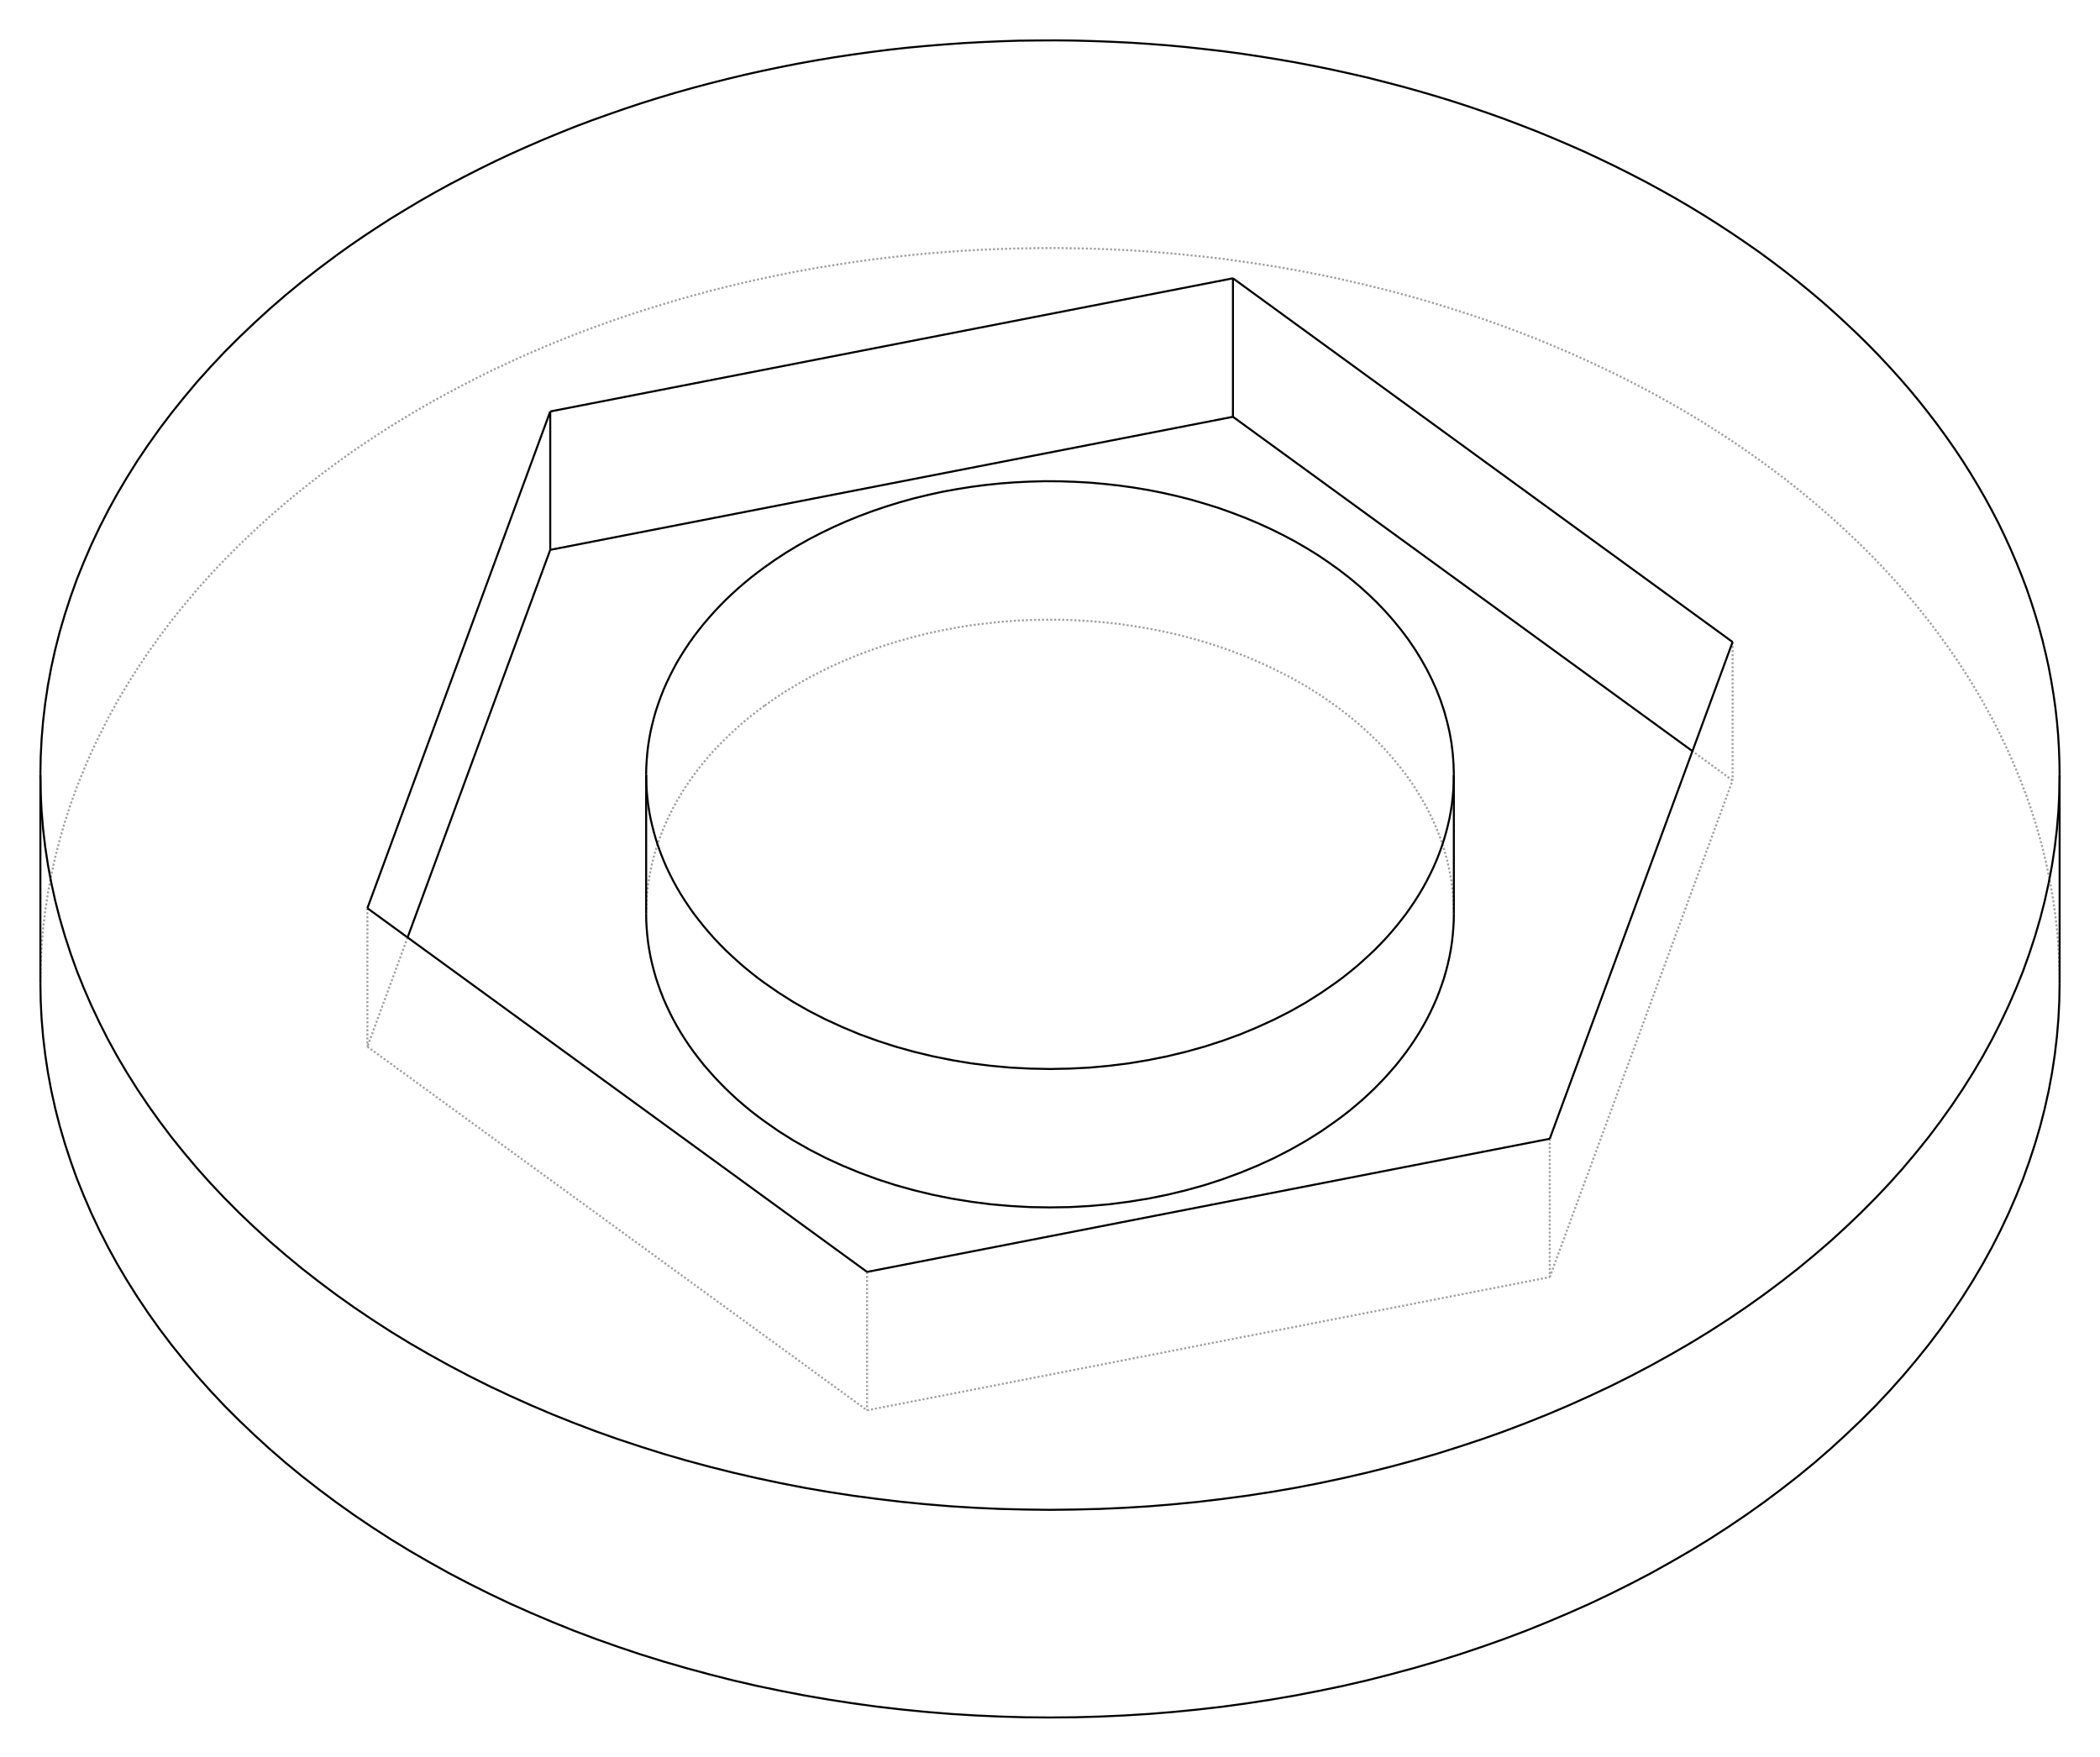
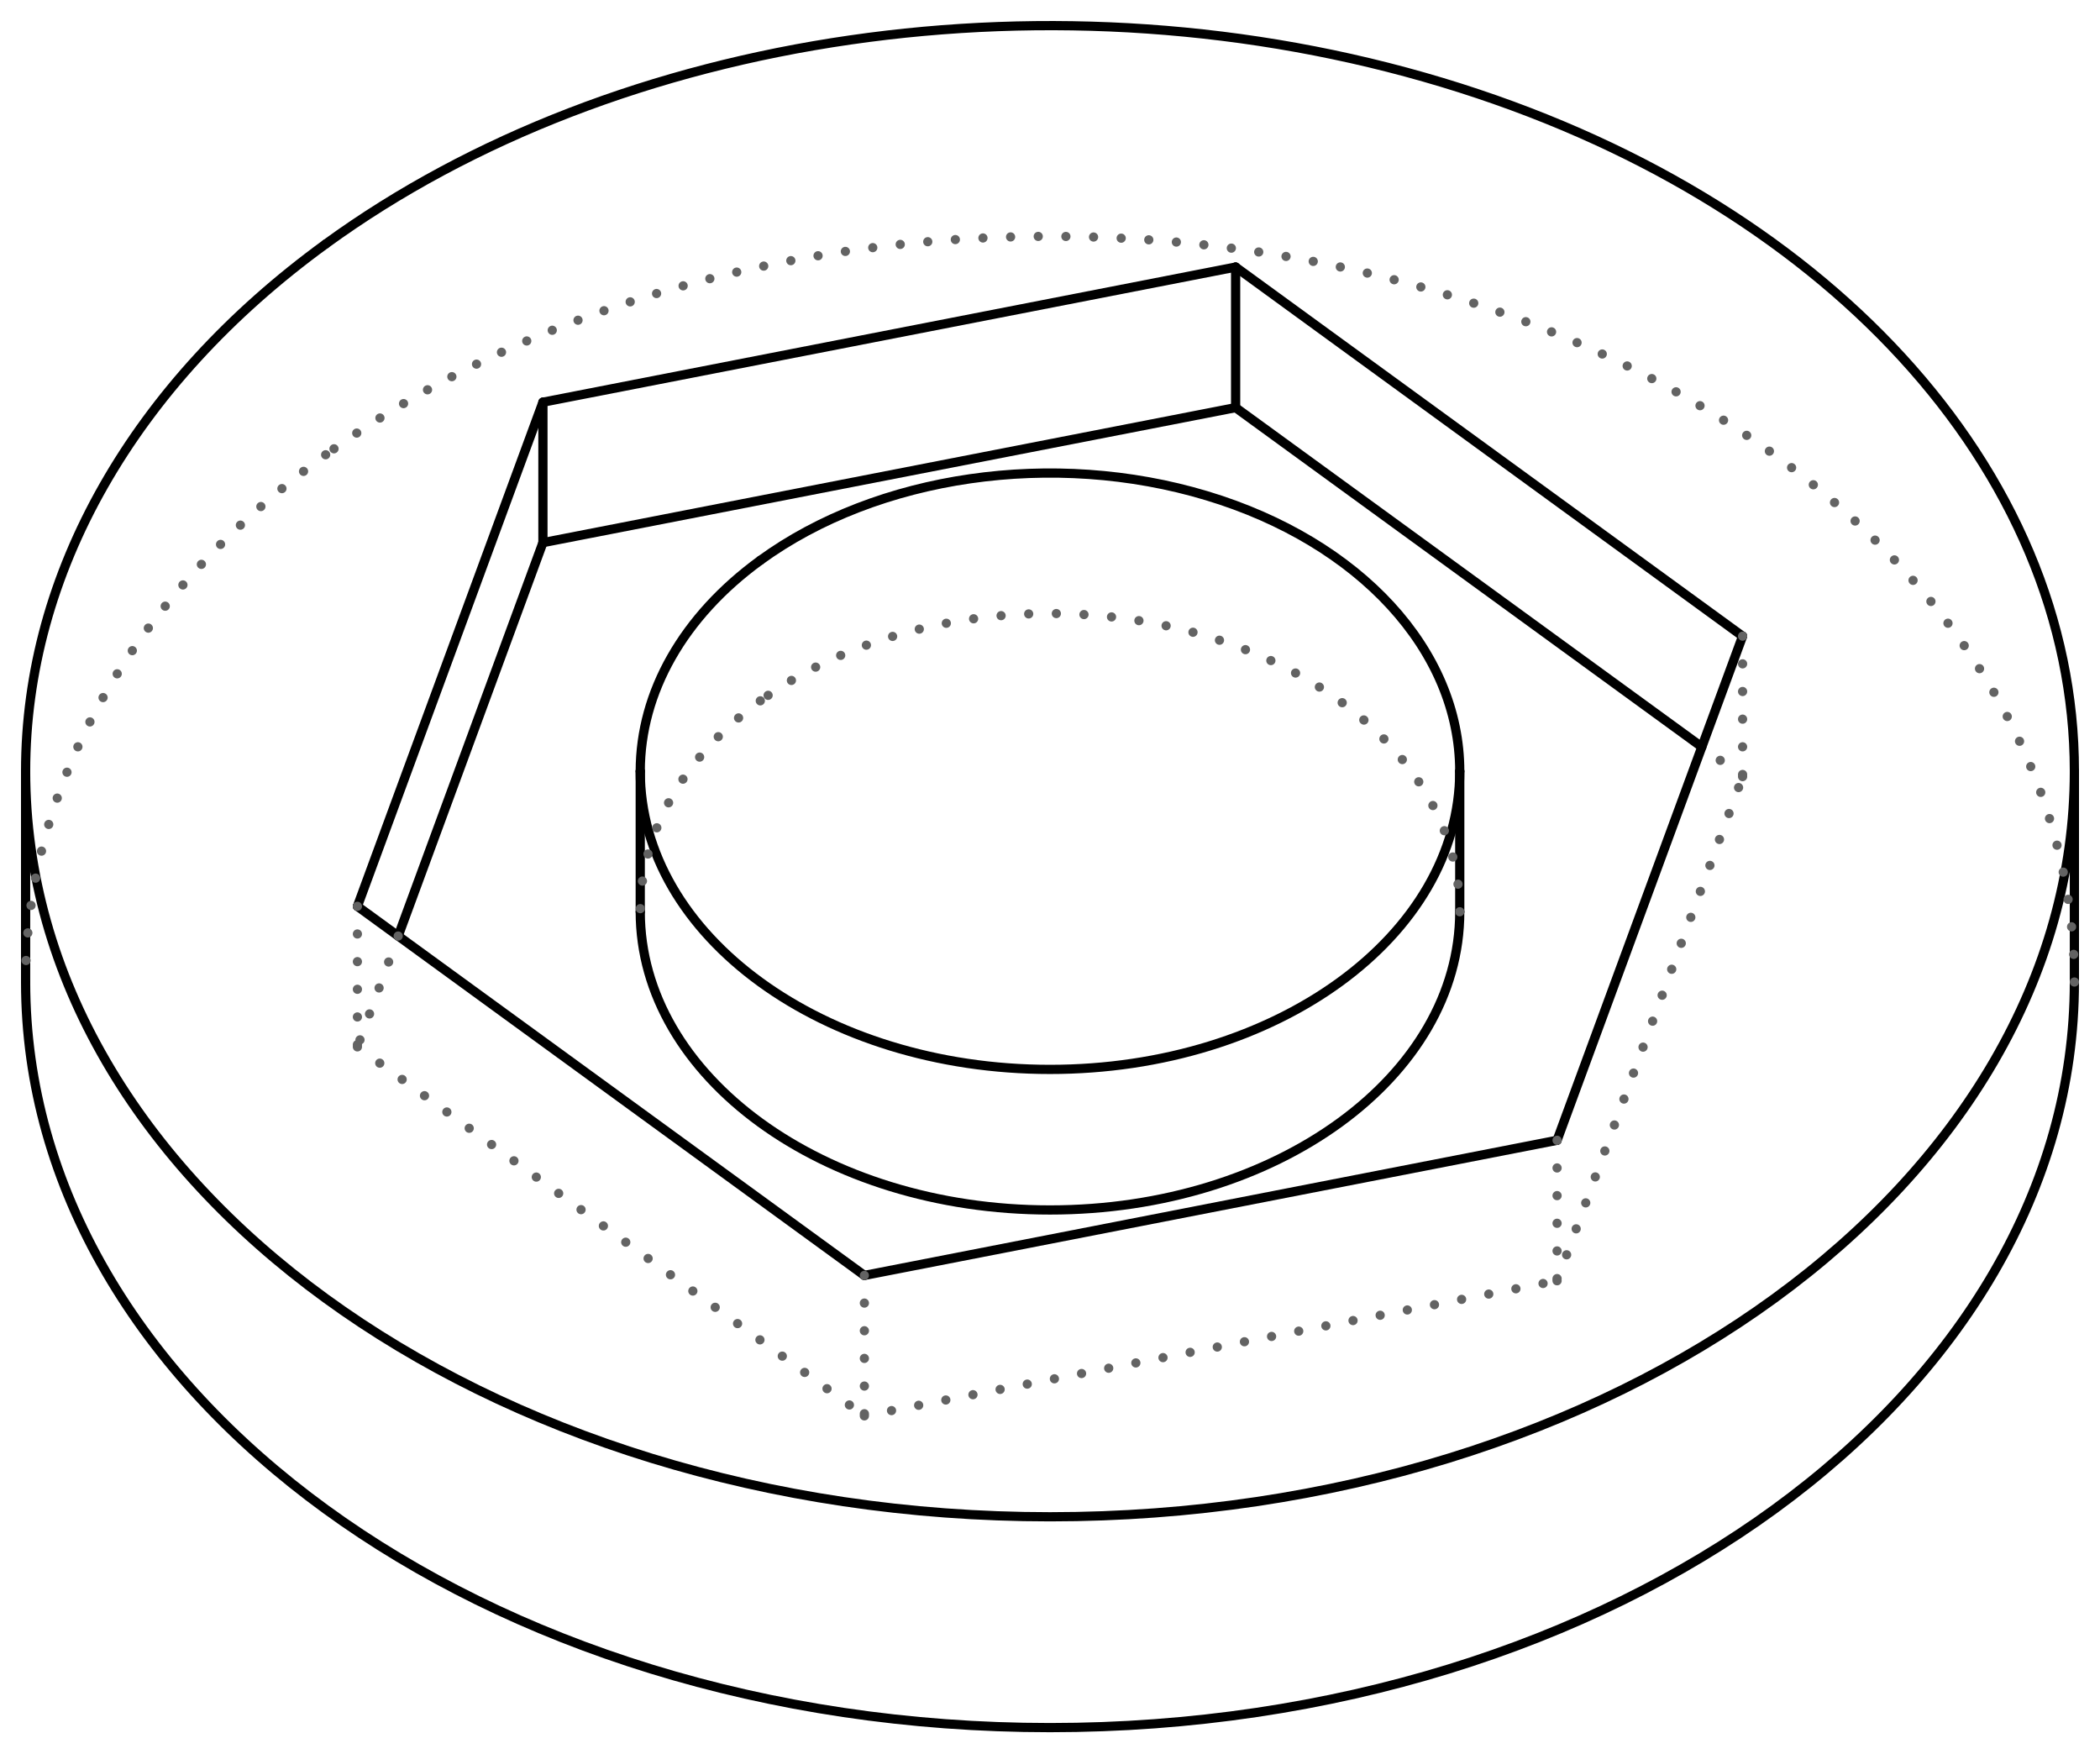
- <svg xmlns="http://www.w3.org/2000/svg" width="1040" height="870">
-   <g transform="scale(50, -50)   translate(10.4,-8.773945)" stroke-width="0.02" fill="none">
-     <g stroke="rgb(160,160,160)" fill="none" stroke-dasharray="0.02,0.02">
-       <path d="M-7.071,4.185 L-7.242,4.057 L-7.41,3.926 L-7.572,3.792 L-7.73,3.656 L-7.883,3.516 L-8.032,3.374 L-8.176,3.229 L-8.315,3.082 L-8.449,2.932 L-8.577,2.78 L-8.701,2.626 L-8.819,2.469 L-8.932,2.311 L-9.04,2.15 L-9.142,1.988 L-9.239,1.824 L-9.33,1.658 L-9.415,1.49 L-9.495,1.321 L-9.569,1.151 L-9.638,0.98 L-9.7,0.807 L-9.757,0.633 L-9.808,0.458 L-9.853,0.283 L-9.892,0.106 L-9.925,-0.071 L-9.952,-0.248 L-9.973,-0.426 L-9.988,-0.604 L-9.997,-0.783 L-10.0,-0.962 " />
-       <path d="M10.0,-0.962 L9.998,-0.828 L9.993,-0.694 L9.985,-0.56 L9.973,-0.426 L9.958,-0.293 L9.939,-0.159 L9.917,-0.026 L9.892,0.106 L9.863,0.239 L9.831,0.371 L9.796,0.502 L9.757,0.633 L9.715,0.764 L9.67,0.893 L9.621,1.023 L9.569,1.151 L9.514,1.279 L9.456,1.406 L9.395,1.532 L9.33,1.658 L9.262,1.782 L9.191,1.906 L9.117,2.029 L9.04,2.15 L8.96,2.271 L8.876,2.39 L8.79,2.509 L8.701,2.626 L8.609,2.742 L8.514,2.856 L8.416,2.97 L8.315,3.082 L8.211,3.193 L8.105,3.302 L7.995,3.41 L7.883,3.516 L7.769,3.621 L7.652,3.724 L7.532,3.826 L7.41,3.926 L7.285,4.025 L7.157,4.121 L7.028,4.216 L6.895,4.31 L6.761,4.401 L6.624,4.491 L6.485,4.579 L6.344,4.665 L6.201,4.749 L6.055,4.831 L5.908,4.911 L5.758,4.989 L5.607,5.065 L5.453,5.139 L5.298,5.211 L5.141,5.281 L4.982,5.349 L4.822,5.415 L4.66,5.478 L4.496,5.54 L4.331,5.599 L4.164,5.656 L3.996,5.71 L3.827,5.763 L3.656,5.813 L3.484,5.861 L3.311,5.906 L3.137,5.949 L2.962,5.99 L2.785,6.029 L2.608,6.065 L2.43,6.099 L2.251,6.13 L2.071,6.159 L1.891,6.185 L1.71,6.21 L1.528,6.231 L1.346,6.25 L1.163,6.267 L0.98,6.282 L0.797,6.294 L0.613,6.303 L0.429,6.31 L0.245,6.314 L0.061,6.317 L-0.123,6.316 L-0.307,6.313 L-0.491,6.308 L-0.674,6.3 L-0.858,6.29 L-1.041,6.277 L-1.224,6.262 L-1.407,6.244 L-1.589,6.224 L-1.77,6.202 L-1.951,6.177 L-2.131,6.149 L-2.311,6.12 L-2.489,6.088 L-2.667,6.053 L-2.844,6.016 L-3.02,5.977 L-3.195,5.935 L-3.369,5.891 L-3.542,5.845 L-3.713,5.796 L-3.883,5.745 L-4.052,5.692 L-4.22,5.637 L-4.386,5.579 L-4.551,5.519 L-4.714,5.457 L-4.876,5.393 L-5.035,5.327 L-5.194,5.258 L-5.35,5.187 L-5.505,5.115 L-5.657,5.04 L-5.808,4.963 L-5.957,4.884 L-6.104,4.804 L-6.249,4.721 L-6.391,4.636 L-6.532,4.55 L-6.67,4.461 L-6.806,4.371 L-6.94,4.279 L-7.071,4.185 " />
-       <path d="M-6.761,-0.223 L-6.761,-1.595 " />
-       <path d="M-6.363,-0.513 L-6.761,-1.595 " />
-       <path d="M-1.812,-3.826 L-1.812,-5.197 " />
-       <path d="M-6.761,-1.595 L-1.812,-5.197 " />
-       <path d="M4.95,-2.507 L4.95,-3.878 " />
-       <path d="M-1.812,-5.197 L4.95,-3.878 " />
-       <path d="M6.761,2.414 L6.761,1.043 " />
-       <path d="M4.95,-3.878 L6.761,1.043 " />
-       <path d="M6.761,1.043 L6.363,1.333 " />
-       <path d="M-2.828,1.783 L-2.897,1.732 L-2.964,1.679 L-3.029,1.626 L-3.092,1.571 L-3.153,1.515 L-3.213,1.458 L-3.27,1.4 L-3.326,1.342 L-3.379,1.282 L-3.431,1.221 L-3.48,1.159 L-3.528,1.097 L-3.573,1.033 L-3.616,0.969 L-3.657,0.904 L-3.696,0.838 L-3.732,0.772 L-3.766,0.705 L-3.798,0.637 L-3.828,0.569 L-3.855,0.501 L-3.88,0.432 L-3.903,0.362 L-3.923,0.292 L-3.941,0.222 L-3.957,0.151 L-3.97,0.081 L-3.981,0.009 L-3.989,-0.062 L-3.995,-0.133 L-3.999,-0.204 L-4,-0.276 " />
-       <path d="M4,-0.276 L3.997,-0.169 L3.989,-0.062 L3.976,0.045 L3.957,0.151 L3.932,0.257 L3.903,0.362 L3.868,0.466 L3.828,0.569 L3.782,0.671 L3.732,0.772 L3.676,0.871 L3.616,0.969 L3.551,1.065 L3.48,1.159 L3.405,1.251 L3.326,1.342 L3.242,1.43 L3.153,1.515 L3.061,1.599 L2.964,1.679 L2.863,1.757 L2.758,1.833 L2.65,1.905 L2.538,1.975 L2.422,2.041 L2.303,2.104 L2.181,2.164 L2.056,2.221 L1.929,2.275 L1.798,2.325 L1.666,2.371 L1.531,2.414 L1.394,2.453 L1.255,2.489 L1.114,2.52 L0.972,2.548 L0.828,2.572 L0.684,2.593 L0.538,2.609 L0.392,2.621 L0.245,2.63 L0.098,2.635 L-0.049,2.635 L-0.196,2.632 L-0.343,2.625 L-0.49,2.614 L-0.635,2.598 L-0.78,2.58 L-0.924,2.557 L-1.067,2.53 L-1.208,2.5 L-1.348,2.465 L-1.485,2.427 L-1.621,2.386 L-1.754,2.34 L-1.886,2.292 L-2.014,2.239 L-2.14,2.184 L-2.263,2.125 L-2.383,2.063 L-2.499,1.997 L-2.613,1.929 L-2.722,1.857 L-2.828,1.783 " />
+ <svg xmlns="http://www.w3.org/2000/svg" width="20.5mm" height="17.114mm" viewBox="-10.25 -8.624 20.5 17.114" version="1.1">
+   <g transform="scale(1,-1)" stroke-linecap="round">
+     <g fill="none" stroke="rgb(0,0,0)" stroke-width="0.09" id="Visible">
+       <path d="M -7.071,6.242 A 10.0,7.278 0.0 0,1 -10.0,1.096" />
+       <path d="M -10.0,1.096 A 10.0,7.278 0.0 0,1 10.0,1.096" />
+       <path d="M 10.0,1.096 A 10.0,7.278 0.0 0,1 -7.071,6.242" />
+       <path d="M -10.0,-0.962 A 10.0,7.278 0.0 0,1 10.0,-0.962" />
+       <line x1="-4.95" y1="4.698" x2="-6.761" y2="-0.223" />
+       <line x1="-6.761" y1="-0.223" x2="-1.812" y2="-3.826" />
+       <line x1="-1.812" y1="-3.826" x2="4.95" y2="-2.507" />
+       <line x1="4.95" y1="-2.507" x2="6.761" y2="2.414" />
+       <line x1="6.761" y1="2.414" x2="1.812" y2="6.017" />
+       <line x1="1.812" y1="6.017" x2="-4.95" y2="4.698" />
+       <line x1="-4.95" y1="4.698" x2="-4.95" y2="3.327" />
+       <line x1="-4.95" y1="3.327" x2="-6.363" y2="-0.513" />
+       <line x1="1.812" y1="6.017" x2="1.812" y2="4.645" />
+       <line x1="6.363" y1="1.333" x2="1.812" y2="4.645" />
+       <line x1="1.812" y1="4.645" x2="-4.95" y2="3.327" />
+       <path d="M -4.0,-0.276 A 4.0,2.911 0.0 0,1 4.0,-0.276" />
+       <path d="M -2.828,3.154 A 4.0,2.911 0.0 0,1 -4.0,1.096" />
+       <path d="M -4.0,1.096 A 4.0,2.911 0.0 0,1 4.0,1.096" />
+       <path d="M 4.0,1.096 A 4.0,2.911 0.0 0,1 -2.828,3.154" />
+       <line x1="10.0" y1="-0.962" x2="10.0" y2="1.096" />
+       <line x1="-10.0" y1="-0.962" x2="-10.0" y2="1.096" />
+       <line x1="4.0" y1="-0.276" x2="4.0" y2="1.096" />
+       <line x1="-4.0" y1="-0.276" x2="-4.0" y2="1.096" />
    </g>
-     <g stroke="rgb(0,0,0)" fill="none">
-       <path d="M-7.071,6.242 L-7.242,6.114 L-7.41,5.983 L-7.572,5.85 L-7.73,5.713 L-7.883,5.573 L-8.032,5.431 L-8.176,5.287 L-8.315,5.139 L-8.449,4.99 L-8.577,4.837 L-8.701,4.683 L-8.819,4.527 L-8.932,4.368 L-9.04,4.208 L-9.142,4.045 L-9.239,3.881 L-9.33,3.715 L-9.415,3.548 L-9.495,3.379 L-9.569,3.208 L-9.638,3.037 L-9.7,2.864 L-9.757,2.69 L-9.808,2.516 L-9.853,2.34 L-9.892,2.164 L-9.925,1.987 L-9.952,1.809 L-9.973,1.631 L-9.988,1.453 L-9.997,1.274 L-10.0,1.096 " />
-       <path d="M-10.0,1.096 L-9.997,0.917 L-9.988,0.739 L-9.973,0.56 L-9.952,0.382 L-9.925,0.205 L-9.892,0.028 L-9.853,-0.149 L-9.808,-0.324 L-9.757,-0.499 L-9.7,-0.673 L-9.638,-0.846 L-9.569,-1.017 L-9.495,-1.187 L-9.415,-1.356 L-9.33,-1.524 L-9.239,-1.69 L-9.142,-1.854 L-9.04,-2.016 L-8.932,-2.177 L-8.819,-2.335 L-8.701,-2.492 L-8.577,-2.646 L-8.449,-2.798 L-8.315,-2.948 L-8.176,-3.095 L-8.032,-3.24 L-7.883,-3.382 L-7.73,-3.522 L-7.572,-3.658 L-7.41,-3.792 L-7.242,-3.923 L-7.071,-4.051 L-6.895,-4.176 L-6.716,-4.297 L-6.532,-4.416 L-6.344,-4.531 L-6.152,-4.642 L-5.957,-4.75 L-5.758,-4.855 L-5.556,-4.956 L-5.35,-5.053 L-5.141,-5.147 L-4.929,-5.237 L-4.714,-5.323 L-4.496,-5.406 L-4.276,-5.484 L-4.052,-5.558 L-3.827,-5.629 L-3.599,-5.695 L-3.369,-5.757 L-3.137,-5.815 L-2.903,-5.869 L-2.667,-5.919 L-2.43,-5.965 L-2.191,-6.006 L-1.951,-6.043 L-1.71,-6.075 L-1.467,-6.104 L-1.224,-6.128 L-0.98,-6.148 L-0.736,-6.163 L-0.491,-6.174 L-0.245,-6.18 L-1.8369701987210296e-15,-6.183 L0.245,-6.18 L0.491,-6.174 L0.736,-6.163 L0.98,-6.148 L1.224,-6.128 L1.467,-6.104 L1.71,-6.075 L1.951,-6.043 L2.191,-6.006 L2.43,-5.965 L2.667,-5.919 L2.903,-5.869 L3.137,-5.815 L3.369,-5.757 L3.599,-5.695 L3.827,-5.629 L4.052,-5.558 L4.276,-5.484 L4.496,-5.406 L4.714,-5.323 L4.929,-5.237 L5.141,-5.147 L5.35,-5.053 L5.556,-4.956 L5.758,-4.855 L5.957,-4.75 L6.152,-4.642 L6.344,-4.531 L6.532,-4.416 L6.716,-4.297 L6.895,-4.176 L7.071,-4.051 L7.242,-3.923 L7.41,-3.792 L7.572,-3.658 L7.73,-3.522 L7.883,-3.382 L8.032,-3.24 L8.176,-3.095 L8.315,-2.948 L8.449,-2.798 L8.577,-2.646 L8.701,-2.492 L8.819,-2.335 L8.932,-2.177 L9.04,-2.016 L9.142,-1.854 L9.239,-1.69 L9.33,-1.524 L9.415,-1.356 L9.495,-1.187 L9.569,-1.017 L9.638,-0.846 L9.7,-0.673 L9.757,-0.499 L9.808,-0.324 L9.853,-0.149 L9.892,0.028 L9.925,0.205 L9.952,0.382 L9.973,0.56 L9.988,0.739 L9.997,0.917 L10.0,1.096 " />
-       <path d="M10.0,1.096 L9.998,1.23 L9.993,1.364 L9.985,1.497 L9.973,1.631 L9.958,1.765 L9.939,1.898 L9.917,2.031 L9.892,2.164 L9.863,2.296 L9.831,2.428 L9.796,2.559 L9.757,2.69 L9.715,2.821 L9.67,2.951 L9.621,3.08 L9.569,3.208 L9.514,3.336 L9.456,3.463 L9.395,3.59 L9.33,3.715 L9.262,3.84 L9.191,3.963 L9.117,4.086 L9.04,4.208 L8.96,4.328 L8.876,4.448 L8.79,4.566 L8.701,4.683 L8.609,4.799 L8.514,4.914 L8.416,5.027 L8.315,5.139 L8.211,5.25 L8.105,5.359 L7.995,5.467 L7.883,5.573 L7.769,5.678 L7.652,5.782 L7.532,5.883 L7.41,5.983 L7.285,6.082 L7.157,6.179 L7.028,6.274 L6.895,6.367 L6.761,6.458 L6.624,6.548 L6.485,6.636 L6.344,6.722 L6.201,6.806 L6.055,6.888 L5.908,6.968 L5.758,7.046 L5.607,7.122 L5.453,7.196 L5.298,7.269 L5.141,7.338 L4.982,7.406 L4.822,7.472 L4.66,7.535 L4.496,7.597 L4.331,7.656 L4.164,7.713 L3.996,7.768 L3.827,7.82 L3.656,7.87 L3.484,7.918 L3.311,7.963 L3.137,8.007 L2.962,8.047 L2.785,8.086 L2.608,8.122 L2.43,8.156 L2.251,8.187 L2.071,8.216 L1.891,8.243 L1.71,8.267 L1.528,8.288 L1.346,8.308 L1.163,8.325 L0.98,8.339 L0.797,8.351 L0.613,8.36 L0.429,8.367 L0.245,8.372 L0.061,8.374 L-0.123,8.373 L-0.307,8.371 L-0.491,8.365 L-0.674,8.357 L-0.858,8.347 L-1.041,8.334 L-1.224,8.319 L-1.407,8.302 L-1.589,8.282 L-1.77,8.259 L-1.951,8.234 L-2.131,8.207 L-2.311,8.177 L-2.489,8.145 L-2.667,8.11 L-2.844,8.073 L-3.02,8.034 L-3.195,7.992 L-3.369,7.948 L-3.542,7.902 L-3.713,7.854 L-3.883,7.803 L-4.052,7.75 L-4.22,7.694 L-4.386,7.636 L-4.551,7.577 L-4.714,7.515 L-4.876,7.45 L-5.035,7.384 L-5.194,7.315 L-5.35,7.245 L-5.505,7.172 L-5.657,7.097 L-5.808,7.02 L-5.957,6.942 L-6.104,6.861 L-6.249,6.778 L-6.391,6.693 L-6.532,6.607 L-6.67,6.518 L-6.806,6.428 L-6.94,6.336 L-7.071,6.242 " />
-       <path d="M-10.0,-0.962 L-9.997,-1.14 L-9.988,-1.319 L-9.973,-1.497 L-9.952,-1.675 L-9.925,-1.853 L-9.892,-2.03 L-9.853,-2.206 L-9.808,-2.382 L-9.757,-2.556 L-9.7,-2.73 L-9.638,-2.903 L-9.569,-3.074 L-9.495,-3.245 L-9.415,-3.414 L-9.33,-3.581 L-9.239,-3.747 L-9.142,-3.911 L-9.04,-4.073 L-8.932,-4.234 L-8.819,-4.393 L-8.701,-4.549 L-8.577,-4.703 L-8.449,-4.855 L-8.315,-5.005 L-8.176,-5.153 L-8.032,-5.297 L-7.883,-5.439 L-7.73,-5.579 L-7.572,-5.716 L-7.41,-5.849 L-7.242,-5.98 L-7.071,-6.108 L-6.895,-6.233 L-6.716,-6.354 L-6.532,-6.473 L-6.344,-6.588 L-6.152,-6.699 L-5.957,-6.808 L-5.758,-6.912 L-5.556,-7.013 L-5.35,-7.111 L-5.141,-7.204 L-4.929,-7.294 L-4.714,-7.381 L-4.496,-7.463 L-4.276,-7.541 L-4.052,-7.616 L-3.827,-7.686 L-3.599,-7.752 L-3.369,-7.814 L-3.137,-7.873 L-2.903,-7.927 L-2.667,-7.976 L-2.43,-8.022 L-2.191,-8.063 L-1.951,-8.1 L-1.71,-8.133 L-1.467,-8.161 L-1.224,-8.185 L-0.98,-8.205 L-0.736,-8.22 L-0.491,-8.231 L-0.245,-8.238 L-1.8369701987210296e-15,-8.24 L0.245,-8.238 L0.491,-8.231 L0.736,-8.22 L0.98,-8.205 L1.224,-8.185 L1.467,-8.161 L1.71,-8.133 L1.951,-8.1 L2.191,-8.063 L2.43,-8.022 L2.667,-7.976 L2.903,-7.927 L3.137,-7.873 L3.369,-7.814 L3.599,-7.752 L3.827,-7.686 L4.052,-7.616 L4.276,-7.541 L4.496,-7.463 L4.714,-7.381 L4.929,-7.294 L5.141,-7.204 L5.35,-7.111 L5.556,-7.013 L5.758,-6.912 L5.957,-6.808 L6.152,-6.699 L6.344,-6.588 L6.532,-6.473 L6.716,-6.354 L6.895,-6.233 L7.071,-6.108 L7.242,-5.98 L7.41,-5.849 L7.572,-5.716 L7.73,-5.579 L7.883,-5.439 L8.032,-5.297 L8.176,-5.153 L8.315,-5.005 L8.449,-4.855 L8.577,-4.703 L8.701,-4.549 L8.819,-4.393 L8.932,-4.234 L9.04,-4.073 L9.142,-3.911 L9.239,-3.747 L9.33,-3.581 L9.415,-3.414 L9.495,-3.245 L9.569,-3.074 L9.638,-2.903 L9.7,-2.73 L9.757,-2.556 L9.808,-2.382 L9.853,-2.206 L9.892,-2.03 L9.925,-1.853 L9.952,-1.675 L9.973,-1.497 L9.988,-1.319 L9.997,-1.14 L10.0,-0.962 " />
-       <path d="M-4.95,4.698 L-6.761,-0.223 " />
-       <path d="M-6.761,-0.223 L-1.812,-3.826 " />
-       <path d="M-1.812,-3.826 L4.95,-2.507 " />
-       <path d="M4.95,-2.507 L6.761,2.414 " />
-       <path d="M6.761,2.414 L1.812,6.017 " />
-       <path d="M1.812,6.017 L-4.95,4.698 " />
-       <path d="M-4.95,4.698 L-4.95,3.327 " />
-       <path d="M-4.95,3.327 L-6.363,-0.513 " />
-       <path d="M1.812,6.017 L1.812,4.645 " />
-       <path d="M6.363,1.333 L1.812,4.645 " />
-       <path d="M1.812,4.645 L-4.95,3.327 " />
-       <path d="M-4,-0.276 L-3.999,-0.347 L-3.995,-0.419 L-3.989,-0.49 L-3.981,-0.561 L-3.97,-0.632 L-3.957,-0.703 L-3.941,-0.774 L-3.923,-0.844 L-3.903,-0.914 L-3.88,-0.983 L-3.855,-1.052 L-3.828,-1.121 L-3.798,-1.189 L-3.766,-1.257 L-3.732,-1.324 L-3.696,-1.39 L-3.657,-1.456 L-3.616,-1.521 L-3.573,-1.585 L-3.528,-1.648 L-3.48,-1.711 L-3.431,-1.773 L-3.379,-1.833 L-3.326,-1.893 L-3.27,-1.952 L-3.213,-2.01 L-3.153,-2.067 L-3.092,-2.123 L-3.029,-2.177 L-2.964,-2.231 L-2.897,-2.283 L-2.828,-2.334 L-2.686,-2.433 L-2.538,-2.526 L-2.383,-2.614 L-2.222,-2.697 L-2.056,-2.773 L-1.886,-2.843 L-1.71,-2.908 L-1.531,-2.966 L-1.348,-3.017 L-1.161,-3.062 L-0.972,-3.1 L-0.78,-3.131 L-0.587,-3.156 L-0.392,-3.173 L-0.196,-3.184 L-1.2905006793196854e-15,-3.187 L0.196,-3.184 L0.392,-3.173 L0.587,-3.156 L0.78,-3.131 L0.972,-3.1 L1.161,-3.062 L1.348,-3.017 L1.531,-2.966 L1.71,-2.908 L1.886,-2.843 L2.056,-2.773 L2.222,-2.697 L2.383,-2.614 L2.538,-2.526 L2.686,-2.433 L2.828,-2.334 L2.897,-2.283 L2.964,-2.231 L3.029,-2.177 L3.092,-2.123 L3.153,-2.067 L3.213,-2.01 L3.27,-1.952 L3.326,-1.893 L3.379,-1.833 L3.431,-1.773 L3.48,-1.711 L3.528,-1.648 L3.573,-1.585 L3.616,-1.521 L3.657,-1.456 L3.696,-1.39 L3.732,-1.324 L3.766,-1.257 L3.798,-1.189 L3.828,-1.121 L3.855,-1.052 L3.88,-0.983 L3.903,-0.914 L3.923,-0.844 L3.941,-0.774 L3.957,-0.703 L3.97,-0.632 L3.981,-0.561 L3.989,-0.49 L3.995,-0.419 L3.999,-0.347 L4,-0.276 " />
-       <path d="M-2.828,3.154 L-2.897,3.103 L-2.964,3.051 L-3.029,2.997 L-3.092,2.943 L-3.153,2.887 L-3.213,2.83 L-3.27,2.772 L-3.326,2.713 L-3.379,2.653 L-3.431,2.592 L-3.48,2.531 L-3.528,2.468 L-3.573,2.405 L-3.616,2.34 L-3.657,2.275 L-3.696,2.21 L-3.732,2.143 L-3.766,2.076 L-3.798,2.009 L-3.828,1.941 L-3.855,1.872 L-3.88,1.803 L-3.903,1.734 L-3.923,1.664 L-3.941,1.593 L-3.957,1.523 L-3.97,1.452 L-3.981,1.381 L-3.989,1.31 L-3.995,1.238 L-3.999,1.167 L-4,1.096 " />
-       <path d="M-4,1.096 L-3.999,1.024 L-3.995,0.953 L-3.989,0.881 L-3.981,0.81 L-3.97,0.739 L-3.957,0.668 L-3.941,0.598 L-3.923,0.528 L-3.903,0.458 L-3.88,0.388 L-3.855,0.319 L-3.828,0.251 L-3.798,0.182 L-3.766,0.115 L-3.732,0.048 L-3.696,-0.018 L-3.657,-0.084 L-3.616,-0.149 L-3.573,-0.213 L-3.528,-0.277 L-3.48,-0.339 L-3.431,-0.401 L-3.379,-0.462 L-3.326,-0.522 L-3.27,-0.581 L-3.213,-0.639 L-3.153,-0.695 L-3.092,-0.751 L-3.029,-0.806 L-2.964,-0.859 L-2.897,-0.912 L-2.828,-0.963 L-2.686,-1.061 L-2.538,-1.155 L-2.383,-1.243 L-2.222,-1.325 L-2.056,-1.401 L-1.886,-1.472 L-1.71,-1.536 L-1.531,-1.594 L-1.348,-1.645 L-1.161,-1.69 L-0.972,-1.728 L-0.78,-1.76 L-0.587,-1.784 L-0.392,-1.802 L-0.196,-1.812 L-1.2905006793196854e-15,-1.816 L0.196,-1.812 L0.392,-1.802 L0.587,-1.784 L0.78,-1.76 L0.972,-1.728 L1.161,-1.69 L1.348,-1.645 L1.531,-1.594 L1.71,-1.536 L1.886,-1.472 L2.056,-1.401 L2.222,-1.325 L2.383,-1.243 L2.538,-1.155 L2.686,-1.061 L2.828,-0.963 L2.897,-0.912 L2.964,-0.859 L3.029,-0.806 L3.092,-0.751 L3.153,-0.695 L3.213,-0.639 L3.27,-0.581 L3.326,-0.522 L3.379,-0.462 L3.431,-0.401 L3.48,-0.339 L3.528,-0.277 L3.573,-0.213 L3.616,-0.149 L3.657,-0.084 L3.696,-0.018 L3.732,0.048 L3.766,0.115 L3.798,0.182 L3.828,0.251 L3.855,0.319 L3.88,0.388 L3.903,0.458 L3.923,0.528 L3.941,0.598 L3.957,0.668 L3.97,0.739 L3.981,0.81 L3.989,0.881 L3.995,0.953 L3.999,1.024 L4,1.096 " />
-       <path d="M4,1.096 L3.997,1.203 L3.989,1.31 L3.976,1.417 L3.957,1.523 L3.932,1.629 L3.903,1.734 L3.868,1.838 L3.828,1.941 L3.782,2.043 L3.732,2.143 L3.676,2.243 L3.616,2.34 L3.551,2.436 L3.48,2.531 L3.405,2.623 L3.326,2.713 L3.242,2.801 L3.153,2.887 L3.061,2.97 L2.964,3.051 L2.863,3.129 L2.758,3.204 L2.65,3.277 L2.538,3.346 L2.422,3.413 L2.303,3.476 L2.181,3.536 L2.056,3.593 L1.929,3.646 L1.798,3.696 L1.666,3.743 L1.531,3.785 L1.394,3.825 L1.255,3.86 L1.114,3.892 L0.972,3.92 L0.828,3.944 L0.684,3.964 L0.538,3.98 L0.392,3.993 L0.245,4.001 L0.098,4.006 L-0.049,4.007 L-0.196,4.003 L-0.343,3.996 L-0.49,3.985 L-0.635,3.97 L-0.78,3.951 L-0.924,3.928 L-1.067,3.902 L-1.208,3.871 L-1.348,3.837 L-1.485,3.799 L-1.621,3.757 L-1.754,3.712 L-1.886,3.663 L-2.014,3.611 L-2.14,3.555 L-2.263,3.496 L-2.383,3.434 L-2.499,3.369 L-2.613,3.3 L-2.722,3.229 L-2.828,3.154 " />
-       <path d="M10,-0.962 L10,1.096 " />
-       <path d="M-10,-0.962 L-10,1.096 " />
-       <path d="M4.0,-0.276 L4.0,1.096 " />
-       <path d="M-4,-0.276 L-4,1.096 " />
+     <g fill="none" stroke="rgb(99,99,99)" stroke-width="0.09" id="Hidden" stroke-dasharray="0.0 0.27">
+       <path d="M -7.071,4.185 A 10.0,7.278 0.0 0,1 -10.0,-0.962" />
+       <path d="M 10.0,-0.962 A 10.0,7.278 0.0 0,1 -7.071,4.185" />
+       <line x1="-6.761" y1="-0.223" x2="-6.761" y2="-1.595" />
+       <line x1="-6.363" y1="-0.513" x2="-6.761" y2="-1.595" />
+       <line x1="-1.812" y1="-3.826" x2="-1.812" y2="-5.197" />
+       <line x1="-6.761" y1="-1.595" x2="-1.812" y2="-5.197" />
+       <line x1="4.95" y1="-2.507" x2="4.95" y2="-3.878" />
+       <line x1="-1.812" y1="-5.197" x2="4.95" y2="-3.878" />
+       <line x1="6.761" y1="2.414" x2="6.761" y2="1.043" />
+       <line x1="4.95" y1="-3.878" x2="6.761" y2="1.043" />
+       <line x1="6.761" y1="1.043" x2="6.363" y2="1.333" />
+       <path d="M -2.828,1.783 A 4.0,2.911 0.0 0,1 -4.0,-0.276" />
+       <path d="M 4.0,-0.276 A 4.0,2.911 0.0 0,1 -2.828,1.783" />
    </g>
  </g>
</svg>
